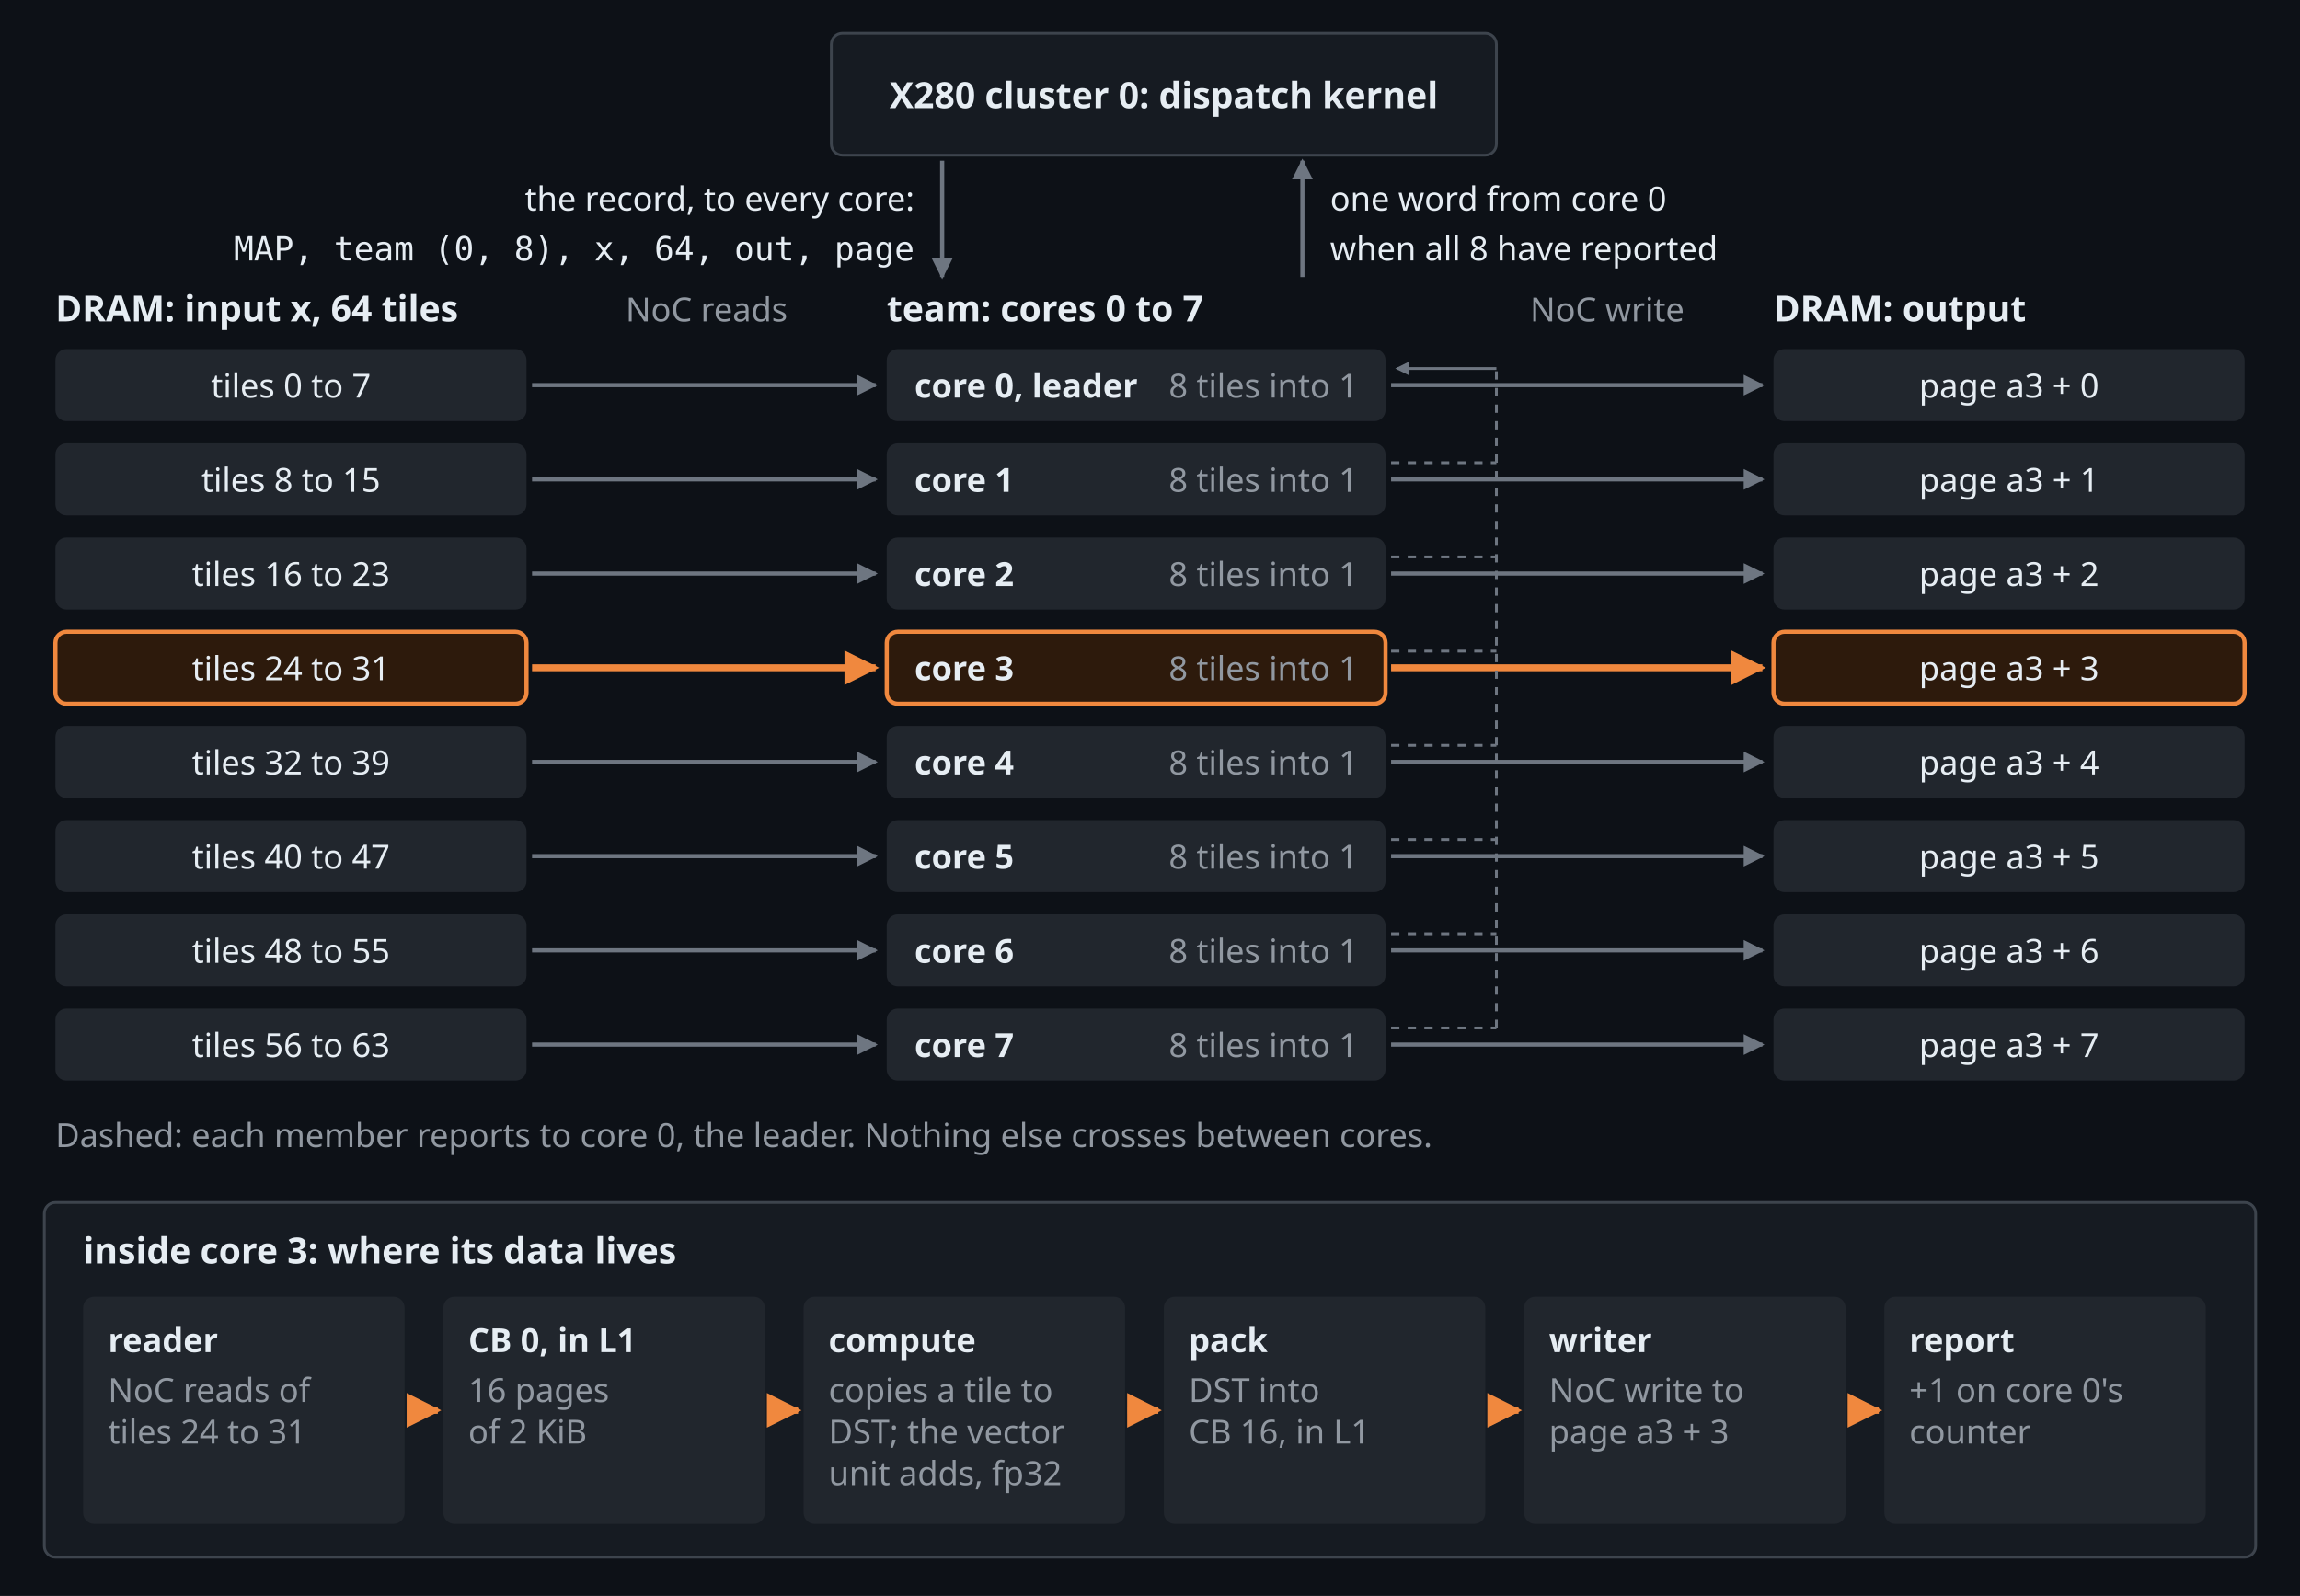
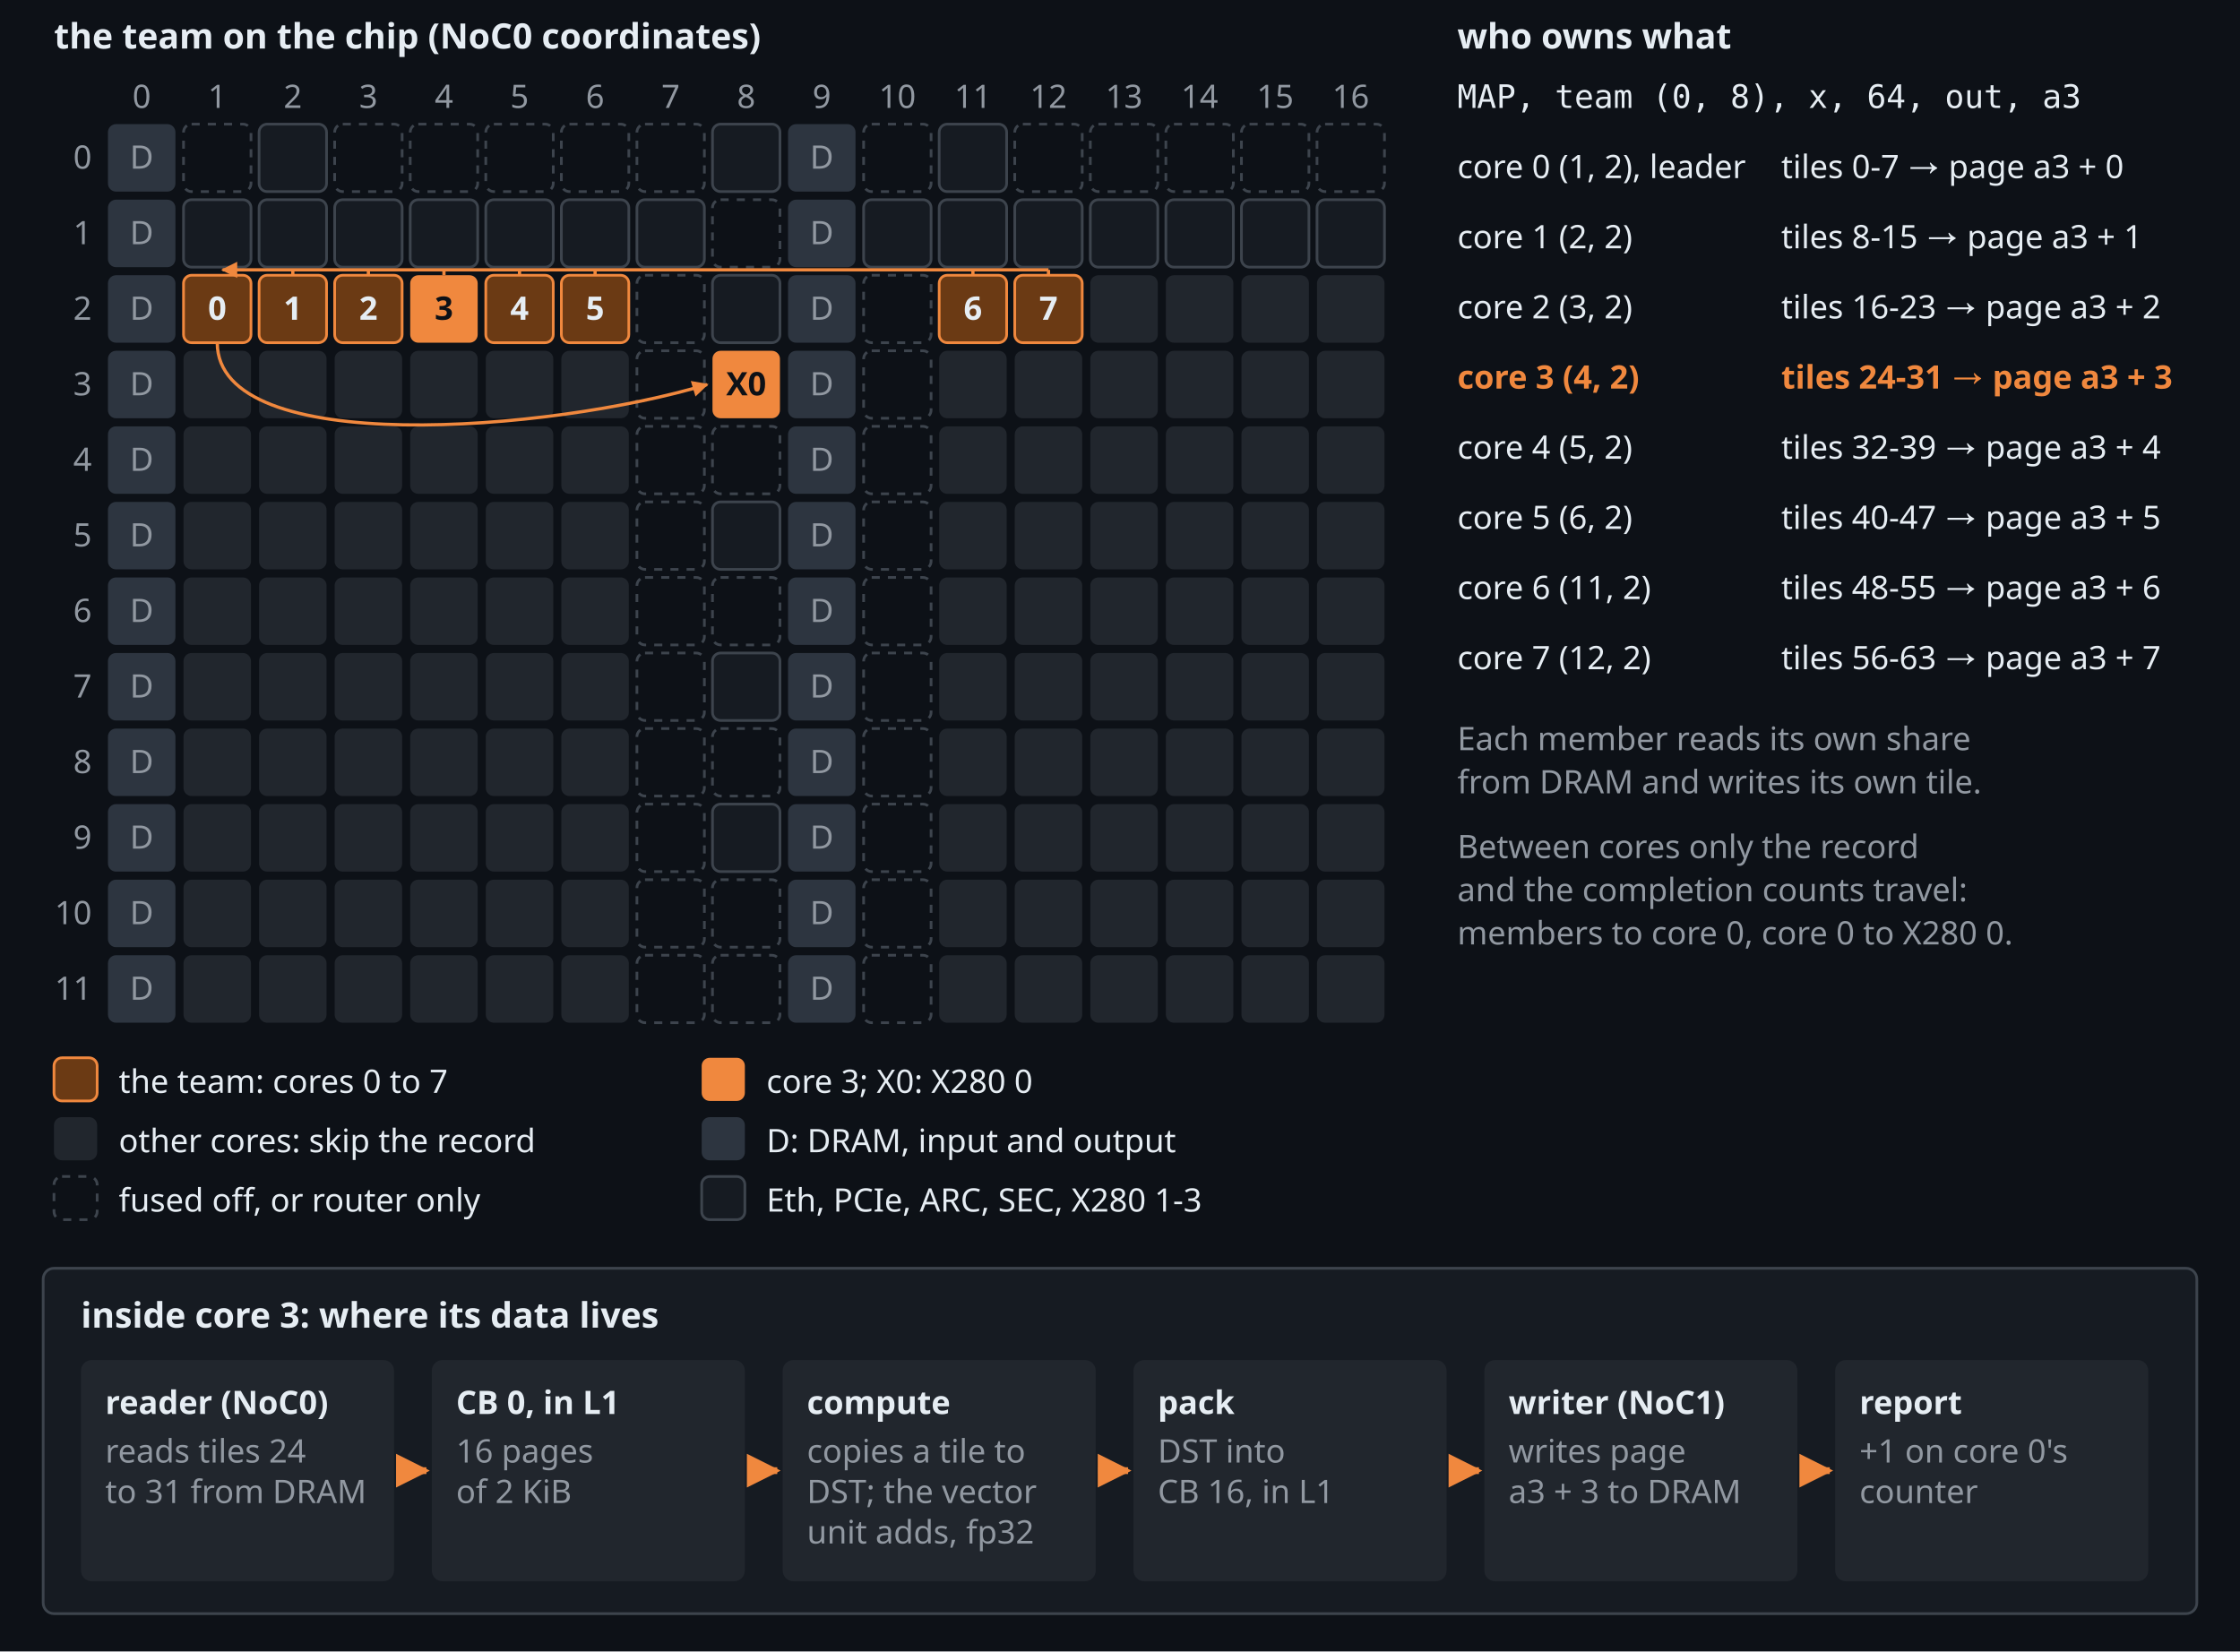
- <svg xmlns="http://www.w3.org/2000/svg" width="830" height="576" viewBox="0 0 830 576" role="img">
+ <svg xmlns="http://www.w3.org/2000/svg" width="830" height="612" viewBox="0 0 830 612" role="img">
  <style>
  text { font-family: -apple-system, 'Segoe UI', 'Noto Sans', Helvetica, Arial, sans-serif; font-size: 13px; fill: #e6edf3; }
  .mono { font-family: ui-monospace, SFMono-Regular, Menlo, Consolas, 'DejaVu Sans Mono', monospace; }
  .b { font-weight: 600; }
  .h { font-size: 14px; font-weight: 600; }
  .m { fill: #9198a1; }
  .a { fill: #f0883e; }
  .s { font-size: 12px; }
  .box { fill: #161b22; stroke: #3d444d; stroke-width: 1; }
  .plan { fill: none; stroke: #6e7681; stroke-width: 1; stroke-dasharray: 5 4; }
+   .dram { fill: #2d3540; stroke: none; }
+   .edge { fill: #161b22; stroke: #3d444d; stroke-width: 1; }
+   .off { fill: none; stroke: #3d444d; stroke-width: 1; stroke-dasharray: 3 3; }
+   .hot { fill: #f0883e; stroke: none; }
+   .on { fill: #0d1117; }
  .cell { fill: #21262d; stroke: none; }
-   .team { fill: #5a3214; stroke: #f0883e; stroke-width: 1; }
+   .team { fill: #6b3a14; stroke: #f0883e; stroke-width: 1; }
  .abox { fill: #2d1a0c; stroke: #f0883e; stroke-width: 1.5; }
  .ln { stroke: #6e7681; stroke-width: 1.5; fill: none; }
  .thin { stroke: #6e7681; stroke-width: 1; fill: none; }
  .grid { stroke: #3d444d; stroke-width: 1; fill: none; }
  .al { stroke: #f0883e; stroke-width: 2.5; fill: none; }
  .ad { stroke: #f0883e; stroke-width: 2; fill: none; stroke-dasharray: 6 4; }
  .athin { stroke: #f0883e; stroke-width: 1.2; fill: none; }
</style>
  <defs>
    <marker id="ha" viewBox="0 0 10 10" refX="9" refY="5" markerWidth="5" markerHeight="5" orient="auto-start-reverse">
      <path d="M0,0 L10,5 L0,10 z" fill="#f0883e" />
    </marker>
    <marker id="hl" viewBox="0 0 10 10" refX="9" refY="5" markerWidth="5" markerHeight="5" orient="auto-start-reverse">
      <path d="M0,0 L10,5 L0,10 z" fill="#6e7681" />
    </marker>
  </defs>
-   <rect width="830" height="576" fill="#0d1117" />
-   <rect x="300" y="12" width="240" height="44" rx="4" class="box" />
-   <text x="420" y="39" class="b" text-anchor="middle" xml:space="preserve">X280 cluster 0: dispatch kernel</text>
-   <line x1="340" y1="58" x2="340" y2="100" class="ln" marker-end="url(#hl)" />
-   <text x="330" y="76" class="s" text-anchor="end" xml:space="preserve">the record, to every core:</text>
-   <text x="330" y="94" class="mono s" text-anchor="end" xml:space="preserve">MAP, team (0, 8), x, 64, out, page</text>
-   <line x1="470" y1="100" x2="470" y2="58" class="ln" marker-end="url(#hl)" />
-   <text x="480" y="76" class="s" xml:space="preserve">one word from core 0</text>
-   <text x="480" y="94" class="s" xml:space="preserve">when all 8 have reported</text>
-   <text x="20" y="116" class="b" xml:space="preserve">DRAM: input x, 64 tiles</text>
-   <text x="255" y="116" class="s m" text-anchor="middle" xml:space="preserve">NoC reads</text>
-   <text x="320" y="116" class="b" xml:space="preserve">team: cores 0 to 7</text>
-   <text x="580" y="116" class="s m" text-anchor="middle" xml:space="preserve">NoC write</text>
-   <text x="640" y="116" class="b" xml:space="preserve">DRAM: output</text>
-   <rect x="20" y="126" width="170" height="26" rx="4" class="cell" />
-   <text x="105" y="143.5" class="s" text-anchor="middle" xml:space="preserve">tiles 0 to 7</text>
-   <rect x="320" y="126" width="180" height="26" rx="4" class="cell" />
-   <text x="330" y="143.5" class="s b" xml:space="preserve">core 0, leader</text>
-   <text x="490" y="143.5" class="s m" text-anchor="end" xml:space="preserve">8 tiles into 1</text>
-   <rect x="640" y="126" width="170" height="26" rx="4" class="cell" />
-   <text x="725" y="143.5" class="s" text-anchor="middle" xml:space="preserve">page a3 + 0</text>
-   <line x1="192" y1="139" x2="316" y2="139" class="ln" marker-end="url(#hl)" />
-   <line x1="502" y1="139" x2="636" y2="139" class="ln" marker-end="url(#hl)" />
-   <rect x="20" y="160" width="170" height="26" rx="4" class="cell" />
-   <text x="105" y="177.5" class="s" text-anchor="middle" xml:space="preserve">tiles 8 to 15</text>
-   <rect x="320" y="160" width="180" height="26" rx="4" class="cell" />
-   <text x="330" y="177.5" class="s b" xml:space="preserve">core 1</text>
-   <text x="490" y="177.5" class="s m" text-anchor="end" xml:space="preserve">8 tiles into 1</text>
-   <rect x="640" y="160" width="170" height="26" rx="4" class="cell" />
-   <text x="725" y="177.5" class="s" text-anchor="middle" xml:space="preserve">page a3 + 1</text>
-   <line x1="192" y1="173" x2="316" y2="173" class="ln" marker-end="url(#hl)" />
-   <line x1="502" y1="173" x2="636" y2="173" class="ln" marker-end="url(#hl)" />
-   <line x1="502" y1="167" x2="540" y2="167" class="thin" stroke-dasharray="3 3" />
-   <rect x="20" y="194" width="170" height="26" rx="4" class="cell" />
-   <text x="105" y="211.5" class="s" text-anchor="middle" xml:space="preserve">tiles 16 to 23</text>
-   <rect x="320" y="194" width="180" height="26" rx="4" class="cell" />
-   <text x="330" y="211.5" class="s b" xml:space="preserve">core 2</text>
-   <text x="490" y="211.5" class="s m" text-anchor="end" xml:space="preserve">8 tiles into 1</text>
-   <rect x="640" y="194" width="170" height="26" rx="4" class="cell" />
-   <text x="725" y="211.5" class="s" text-anchor="middle" xml:space="preserve">page a3 + 2</text>
-   <line x1="192" y1="207" x2="316" y2="207" class="ln" marker-end="url(#hl)" />
-   <line x1="502" y1="207" x2="636" y2="207" class="ln" marker-end="url(#hl)" />
-   <line x1="502" y1="201" x2="540" y2="201" class="thin" stroke-dasharray="3 3" />
-   <rect x="20" y="228" width="170" height="26" rx="4" class="abox" />
-   <text x="105" y="245.5" class="s" text-anchor="middle" xml:space="preserve">tiles 24 to 31</text>
-   <rect x="320" y="228" width="180" height="26" rx="4" class="abox" />
-   <text x="330" y="245.5" class="s b" xml:space="preserve">core 3</text>
-   <text x="490" y="245.5" class="s m" text-anchor="end" xml:space="preserve">8 tiles into 1</text>
-   <rect x="640" y="228" width="170" height="26" rx="4" class="abox" />
-   <text x="725" y="245.5" class="s" text-anchor="middle" xml:space="preserve">page a3 + 3</text>
-   <line x1="192" y1="241" x2="316" y2="241" class="al" marker-end="url(#ha)" />
-   <line x1="502" y1="241" x2="636" y2="241" class="al" marker-end="url(#ha)" />
-   <line x1="502" y1="235" x2="540" y2="235" class="thin" stroke-dasharray="3 3" />
-   <rect x="20" y="262" width="170" height="26" rx="4" class="cell" />
-   <text x="105" y="279.5" class="s" text-anchor="middle" xml:space="preserve">tiles 32 to 39</text>
-   <rect x="320" y="262" width="180" height="26" rx="4" class="cell" />
-   <text x="330" y="279.5" class="s b" xml:space="preserve">core 4</text>
-   <text x="490" y="279.5" class="s m" text-anchor="end" xml:space="preserve">8 tiles into 1</text>
-   <rect x="640" y="262" width="170" height="26" rx="4" class="cell" />
-   <text x="725" y="279.5" class="s" text-anchor="middle" xml:space="preserve">page a3 + 4</text>
-   <line x1="192" y1="275" x2="316" y2="275" class="ln" marker-end="url(#hl)" />
-   <line x1="502" y1="275" x2="636" y2="275" class="ln" marker-end="url(#hl)" />
-   <line x1="502" y1="269" x2="540" y2="269" class="thin" stroke-dasharray="3 3" />
-   <rect x="20" y="296" width="170" height="26" rx="4" class="cell" />
-   <text x="105" y="313.5" class="s" text-anchor="middle" xml:space="preserve">tiles 40 to 47</text>
-   <rect x="320" y="296" width="180" height="26" rx="4" class="cell" />
-   <text x="330" y="313.5" class="s b" xml:space="preserve">core 5</text>
-   <text x="490" y="313.5" class="s m" text-anchor="end" xml:space="preserve">8 tiles into 1</text>
-   <rect x="640" y="296" width="170" height="26" rx="4" class="cell" />
-   <text x="725" y="313.5" class="s" text-anchor="middle" xml:space="preserve">page a3 + 5</text>
-   <line x1="192" y1="309" x2="316" y2="309" class="ln" marker-end="url(#hl)" />
-   <line x1="502" y1="309" x2="636" y2="309" class="ln" marker-end="url(#hl)" />
-   <line x1="502" y1="303" x2="540" y2="303" class="thin" stroke-dasharray="3 3" />
-   <rect x="20" y="330" width="170" height="26" rx="4" class="cell" />
-   <text x="105" y="347.5" class="s" text-anchor="middle" xml:space="preserve">tiles 48 to 55</text>
-   <rect x="320" y="330" width="180" height="26" rx="4" class="cell" />
-   <text x="330" y="347.5" class="s b" xml:space="preserve">core 6</text>
-   <text x="490" y="347.5" class="s m" text-anchor="end" xml:space="preserve">8 tiles into 1</text>
-   <rect x="640" y="330" width="170" height="26" rx="4" class="cell" />
-   <text x="725" y="347.5" class="s" text-anchor="middle" xml:space="preserve">page a3 + 6</text>
-   <line x1="192" y1="343" x2="316" y2="343" class="ln" marker-end="url(#hl)" />
-   <line x1="502" y1="343" x2="636" y2="343" class="ln" marker-end="url(#hl)" />
-   <line x1="502" y1="337" x2="540" y2="337" class="thin" stroke-dasharray="3 3" />
-   <rect x="20" y="364" width="170" height="26" rx="4" class="cell" />
-   <text x="105" y="381.5" class="s" text-anchor="middle" xml:space="preserve">tiles 56 to 63</text>
-   <rect x="320" y="364" width="180" height="26" rx="4" class="cell" />
-   <text x="330" y="381.5" class="s b" xml:space="preserve">core 7</text>
-   <text x="490" y="381.5" class="s m" text-anchor="end" xml:space="preserve">8 tiles into 1</text>
-   <rect x="640" y="364" width="170" height="26" rx="4" class="cell" />
-   <text x="725" y="381.5" class="s" text-anchor="middle" xml:space="preserve">page a3 + 7</text>
-   <line x1="192" y1="377" x2="316" y2="377" class="ln" marker-end="url(#hl)" />
-   <line x1="502" y1="377" x2="636" y2="377" class="ln" marker-end="url(#hl)" />
-   <line x1="502" y1="371" x2="540" y2="371" class="thin" stroke-dasharray="3 3" />
-   <line x1="540" y1="371" x2="540" y2="133" class="thin" stroke-dasharray="3 3" />
-   <line x1="540" y1="133" x2="504" y2="133" class="thin" marker-end="url(#hl)" />
-   <text x="20" y="414" class="s m" xml:space="preserve">Dashed: each member reports to core 0, the leader. Nothing else crosses between cores.</text>
-   <rect x="16" y="434" width="798" height="128" rx="4" class="box" />
-   <text x="30" y="456" class="b" xml:space="preserve">inside core 3: where its data lives</text>
-   <rect x="30" y="468" width="116" height="82" rx="4" class="cell" />
-   <text x="39" y="488" class="b s" xml:space="preserve">reader</text>
-   <text x="39" y="506" class="s m" xml:space="preserve">NoC reads of</text>
-   <text x="39" y="521" class="s m" xml:space="preserve">tiles 24 to 31</text>
-   <rect x="160" y="468" width="116" height="82" rx="4" class="cell" />
-   <text x="169" y="488" class="b s" xml:space="preserve">CB 0, in L1</text>
-   <text x="169" y="506" class="s m" xml:space="preserve">16 pages</text>
-   <text x="169" y="521" class="s m" xml:space="preserve">of 2 KiB</text>
-   <line x1="147" y1="509" x2="158" y2="509" class="al" marker-end="url(#ha)" />
-   <rect x="290" y="468" width="116" height="82" rx="4" class="cell" />
-   <text x="299" y="488" class="b s" xml:space="preserve">compute</text>
-   <text x="299" y="506" class="s m" xml:space="preserve">copies a tile to</text>
-   <text x="299" y="521" class="s m" xml:space="preserve">DST; the vector</text>
-   <text x="299" y="536" class="s m" xml:space="preserve">unit adds, fp32</text>
-   <line x1="277" y1="509" x2="288" y2="509" class="al" marker-end="url(#ha)" />
-   <rect x="420" y="468" width="116" height="82" rx="4" class="cell" />
-   <text x="429" y="488" class="b s" xml:space="preserve">pack</text>
-   <text x="429" y="506" class="s m" xml:space="preserve">DST into</text>
-   <text x="429" y="521" class="s m" xml:space="preserve">CB 16, in L1</text>
-   <line x1="407" y1="509" x2="418" y2="509" class="al" marker-end="url(#ha)" />
-   <rect x="550" y="468" width="116" height="82" rx="4" class="cell" />
-   <text x="559" y="488" class="b s" xml:space="preserve">writer</text>
-   <text x="559" y="506" class="s m" xml:space="preserve">NoC write to</text>
-   <text x="559" y="521" class="s m" xml:space="preserve">page a3 + 3</text>
-   <line x1="537" y1="509" x2="548" y2="509" class="al" marker-end="url(#ha)" />
-   <rect x="680" y="468" width="116" height="82" rx="4" class="cell" />
-   <text x="689" y="488" class="b s" xml:space="preserve">report</text>
-   <text x="689" y="506" class="s m" xml:space="preserve">+1 on core 0's</text>
-   <text x="689" y="521" class="s m" xml:space="preserve">counter</text>
-   <line x1="667" y1="509" x2="678" y2="509" class="al" marker-end="url(#ha)" />
+   <rect width="830" height="612" fill="#0d1117" />
+   <text x="20" y="18" class="b" xml:space="preserve">the team on the chip (NoC0 coordinates)</text>
+   <text x="52.5" y="40" class="s m" text-anchor="middle" xml:space="preserve">0</text>
+   <text x="80.5" y="40" class="s m" text-anchor="middle" xml:space="preserve">1</text>
+   <text x="108.5" y="40" class="s m" text-anchor="middle" xml:space="preserve">2</text>
+   <text x="136.5" y="40" class="s m" text-anchor="middle" xml:space="preserve">3</text>
+   <text x="164.5" y="40" class="s m" text-anchor="middle" xml:space="preserve">4</text>
+   <text x="192.5" y="40" class="s m" text-anchor="middle" xml:space="preserve">5</text>
+   <text x="220.5" y="40" class="s m" text-anchor="middle" xml:space="preserve">6</text>
+   <text x="248.5" y="40" class="s m" text-anchor="middle" xml:space="preserve">7</text>
+   <text x="276.5" y="40" class="s m" text-anchor="middle" xml:space="preserve">8</text>
+   <text x="304.5" y="40" class="s m" text-anchor="middle" xml:space="preserve">9</text>
+   <text x="332.5" y="40" class="s m" text-anchor="middle" xml:space="preserve">10</text>
+   <text x="360.5" y="40" class="s m" text-anchor="middle" xml:space="preserve">11</text>
+   <text x="388.5" y="40" class="s m" text-anchor="middle" xml:space="preserve">12</text>
+   <text x="416.5" y="40" class="s m" text-anchor="middle" xml:space="preserve">13</text>
+   <text x="444.5" y="40" class="s m" text-anchor="middle" xml:space="preserve">14</text>
+   <text x="472.5" y="40" class="s m" text-anchor="middle" xml:space="preserve">15</text>
+   <text x="500.5" y="40" class="s m" text-anchor="middle" xml:space="preserve">16</text>
+   <text x="34" y="62.5" class="s m" text-anchor="end" xml:space="preserve">0</text>
+   <text x="34" y="90.5" class="s m" text-anchor="end" xml:space="preserve">1</text>
+   <text x="34" y="118.5" class="s m" text-anchor="end" xml:space="preserve">2</text>
+   <text x="34" y="146.5" class="s m" text-anchor="end" xml:space="preserve">3</text>
+   <text x="34" y="174.5" class="s m" text-anchor="end" xml:space="preserve">4</text>
+   <text x="34" y="202.5" class="s m" text-anchor="end" xml:space="preserve">5</text>
+   <text x="34" y="230.5" class="s m" text-anchor="end" xml:space="preserve">6</text>
+   <text x="34" y="258.5" class="s m" text-anchor="end" xml:space="preserve">7</text>
+   <text x="34" y="286.5" class="s m" text-anchor="end" xml:space="preserve">8</text>
+   <text x="34" y="314.5" class="s m" text-anchor="end" xml:space="preserve">9</text>
+   <text x="34" y="342.5" class="s m" text-anchor="end" xml:space="preserve">10</text>
+   <text x="34" y="370.5" class="s m" text-anchor="end" xml:space="preserve">11</text>
+   <rect x="40" y="46" width="25" height="25" rx="3" class="dram" />
+   <text x="52.5" y="62.5" class="s m" text-anchor="middle" xml:space="preserve">D</text>
+   <rect x="68" y="46" width="25" height="25" rx="3" class="off" />
+   <rect x="96" y="46" width="25" height="25" rx="3" class="edge" />
+   <rect x="124" y="46" width="25" height="25" rx="3" class="off" />
+   <rect x="152" y="46" width="25" height="25" rx="3" class="off" />
+   <rect x="180" y="46" width="25" height="25" rx="3" class="off" />
+   <rect x="208" y="46" width="25" height="25" rx="3" class="off" />
+   <rect x="236" y="46" width="25" height="25" rx="3" class="off" />
+   <rect x="264" y="46" width="25" height="25" rx="3" class="edge" />
+   <rect x="292" y="46" width="25" height="25" rx="3" class="dram" />
+   <text x="304.5" y="62.5" class="s m" text-anchor="middle" xml:space="preserve">D</text>
+   <rect x="320" y="46" width="25" height="25" rx="3" class="off" />
+   <rect x="348" y="46" width="25" height="25" rx="3" class="edge" />
+   <rect x="376" y="46" width="25" height="25" rx="3" class="off" />
+   <rect x="404" y="46" width="25" height="25" rx="3" class="off" />
+   <rect x="432" y="46" width="25" height="25" rx="3" class="off" />
+   <rect x="460" y="46" width="25" height="25" rx="3" class="off" />
+   <rect x="488" y="46" width="25" height="25" rx="3" class="off" />
+   <rect x="40" y="74" width="25" height="25" rx="3" class="dram" />
+   <text x="52.5" y="90.5" class="s m" text-anchor="middle" xml:space="preserve">D</text>
+   <rect x="68" y="74" width="25" height="25" rx="3" class="edge" />
+   <rect x="96" y="74" width="25" height="25" rx="3" class="edge" />
+   <rect x="124" y="74" width="25" height="25" rx="3" class="edge" />
+   <rect x="152" y="74" width="25" height="25" rx="3" class="edge" />
+   <rect x="180" y="74" width="25" height="25" rx="3" class="edge" />
+   <rect x="208" y="74" width="25" height="25" rx="3" class="edge" />
+   <rect x="236" y="74" width="25" height="25" rx="3" class="edge" />
+   <rect x="264" y="74" width="25" height="25" rx="3" class="off" />
+   <rect x="292" y="74" width="25" height="25" rx="3" class="dram" />
+   <text x="304.5" y="90.5" class="s m" text-anchor="middle" xml:space="preserve">D</text>
+   <rect x="320" y="74" width="25" height="25" rx="3" class="edge" />
+   <rect x="348" y="74" width="25" height="25" rx="3" class="edge" />
+   <rect x="376" y="74" width="25" height="25" rx="3" class="edge" />
+   <rect x="404" y="74" width="25" height="25" rx="3" class="edge" />
+   <rect x="432" y="74" width="25" height="25" rx="3" class="edge" />
+   <rect x="460" y="74" width="25" height="25" rx="3" class="edge" />
+   <rect x="488" y="74" width="25" height="25" rx="3" class="edge" />
+   <rect x="40" y="102" width="25" height="25" rx="3" class="dram" />
+   <text x="52.5" y="118.5" class="s m" text-anchor="middle" xml:space="preserve">D</text>
+   <rect x="68" y="102" width="25" height="25" rx="3" class="team" />
+   <text x="80.5" y="118.5" class="s b" text-anchor="middle" xml:space="preserve">0</text>
+   <rect x="96" y="102" width="25" height="25" rx="3" class="team" />
+   <text x="108.5" y="118.5" class="s b" text-anchor="middle" xml:space="preserve">1</text>
+   <rect x="124" y="102" width="25" height="25" rx="3" class="team" />
+   <text x="136.5" y="118.5" class="s b" text-anchor="middle" xml:space="preserve">2</text>
+   <rect x="152" y="102" width="25" height="25" rx="3" class="hot" />
+   <text x="164.5" y="118.5" class="s b on" text-anchor="middle" xml:space="preserve">3</text>
+   <rect x="180" y="102" width="25" height="25" rx="3" class="team" />
+   <text x="192.5" y="118.5" class="s b" text-anchor="middle" xml:space="preserve">4</text>
+   <rect x="208" y="102" width="25" height="25" rx="3" class="team" />
+   <text x="220.5" y="118.5" class="s b" text-anchor="middle" xml:space="preserve">5</text>
+   <rect x="236" y="102" width="25" height="25" rx="3" class="off" />
+   <rect x="264" y="102" width="25" height="25" rx="3" class="edge" />
+   <rect x="292" y="102" width="25" height="25" rx="3" class="dram" />
+   <text x="304.5" y="118.5" class="s m" text-anchor="middle" xml:space="preserve">D</text>
+   <rect x="320" y="102" width="25" height="25" rx="3" class="off" />
+   <rect x="348" y="102" width="25" height="25" rx="3" class="team" />
+   <text x="360.5" y="118.5" class="s b" text-anchor="middle" xml:space="preserve">6</text>
+   <rect x="376" y="102" width="25" height="25" rx="3" class="team" />
+   <text x="388.5" y="118.5" class="s b" text-anchor="middle" xml:space="preserve">7</text>
+   <rect x="404" y="102" width="25" height="25" rx="3" class="cell" />
+   <rect x="432" y="102" width="25" height="25" rx="3" class="cell" />
+   <rect x="460" y="102" width="25" height="25" rx="3" class="cell" />
+   <rect x="488" y="102" width="25" height="25" rx="3" class="cell" />
+   <rect x="40" y="130" width="25" height="25" rx="3" class="dram" />
+   <text x="52.5" y="146.5" class="s m" text-anchor="middle" xml:space="preserve">D</text>
+   <rect x="68" y="130" width="25" height="25" rx="3" class="cell" />
+   <rect x="96" y="130" width="25" height="25" rx="3" class="cell" />
+   <rect x="124" y="130" width="25" height="25" rx="3" class="cell" />
+   <rect x="152" y="130" width="25" height="25" rx="3" class="cell" />
+   <rect x="180" y="130" width="25" height="25" rx="3" class="cell" />
+   <rect x="208" y="130" width="25" height="25" rx="3" class="cell" />
+   <rect x="236" y="130" width="25" height="25" rx="3" class="off" />
+   <rect x="264" y="130" width="25" height="25" rx="3" class="hot" />
+   <text x="276.5" y="146.5" class="s b on" text-anchor="middle" xml:space="preserve">X0</text>
+   <rect x="292" y="130" width="25" height="25" rx="3" class="dram" />
+   <text x="304.5" y="146.5" class="s m" text-anchor="middle" xml:space="preserve">D</text>
+   <rect x="320" y="130" width="25" height="25" rx="3" class="off" />
+   <rect x="348" y="130" width="25" height="25" rx="3" class="cell" />
+   <rect x="376" y="130" width="25" height="25" rx="3" class="cell" />
+   <rect x="404" y="130" width="25" height="25" rx="3" class="cell" />
+   <rect x="432" y="130" width="25" height="25" rx="3" class="cell" />
+   <rect x="460" y="130" width="25" height="25" rx="3" class="cell" />
+   <rect x="488" y="130" width="25" height="25" rx="3" class="cell" />
+   <rect x="40" y="158" width="25" height="25" rx="3" class="dram" />
+   <text x="52.5" y="174.5" class="s m" text-anchor="middle" xml:space="preserve">D</text>
+   <rect x="68" y="158" width="25" height="25" rx="3" class="cell" />
+   <rect x="96" y="158" width="25" height="25" rx="3" class="cell" />
+   <rect x="124" y="158" width="25" height="25" rx="3" class="cell" />
+   <rect x="152" y="158" width="25" height="25" rx="3" class="cell" />
+   <rect x="180" y="158" width="25" height="25" rx="3" class="cell" />
+   <rect x="208" y="158" width="25" height="25" rx="3" class="cell" />
+   <rect x="236" y="158" width="25" height="25" rx="3" class="off" />
+   <rect x="264" y="158" width="25" height="25" rx="3" class="off" />
+   <rect x="292" y="158" width="25" height="25" rx="3" class="dram" />
+   <text x="304.5" y="174.5" class="s m" text-anchor="middle" xml:space="preserve">D</text>
+   <rect x="320" y="158" width="25" height="25" rx="3" class="off" />
+   <rect x="348" y="158" width="25" height="25" rx="3" class="cell" />
+   <rect x="376" y="158" width="25" height="25" rx="3" class="cell" />
+   <rect x="404" y="158" width="25" height="25" rx="3" class="cell" />
+   <rect x="432" y="158" width="25" height="25" rx="3" class="cell" />
+   <rect x="460" y="158" width="25" height="25" rx="3" class="cell" />
+   <rect x="488" y="158" width="25" height="25" rx="3" class="cell" />
+   <rect x="40" y="186" width="25" height="25" rx="3" class="dram" />
+   <text x="52.5" y="202.5" class="s m" text-anchor="middle" xml:space="preserve">D</text>
+   <rect x="68" y="186" width="25" height="25" rx="3" class="cell" />
+   <rect x="96" y="186" width="25" height="25" rx="3" class="cell" />
+   <rect x="124" y="186" width="25" height="25" rx="3" class="cell" />
+   <rect x="152" y="186" width="25" height="25" rx="3" class="cell" />
+   <rect x="180" y="186" width="25" height="25" rx="3" class="cell" />
+   <rect x="208" y="186" width="25" height="25" rx="3" class="cell" />
+   <rect x="236" y="186" width="25" height="25" rx="3" class="off" />
+   <rect x="264" y="186" width="25" height="25" rx="3" class="edge" />
+   <rect x="292" y="186" width="25" height="25" rx="3" class="dram" />
+   <text x="304.5" y="202.5" class="s m" text-anchor="middle" xml:space="preserve">D</text>
+   <rect x="320" y="186" width="25" height="25" rx="3" class="off" />
+   <rect x="348" y="186" width="25" height="25" rx="3" class="cell" />
+   <rect x="376" y="186" width="25" height="25" rx="3" class="cell" />
+   <rect x="404" y="186" width="25" height="25" rx="3" class="cell" />
+   <rect x="432" y="186" width="25" height="25" rx="3" class="cell" />
+   <rect x="460" y="186" width="25" height="25" rx="3" class="cell" />
+   <rect x="488" y="186" width="25" height="25" rx="3" class="cell" />
+   <rect x="40" y="214" width="25" height="25" rx="3" class="dram" />
+   <text x="52.5" y="230.5" class="s m" text-anchor="middle" xml:space="preserve">D</text>
+   <rect x="68" y="214" width="25" height="25" rx="3" class="cell" />
+   <rect x="96" y="214" width="25" height="25" rx="3" class="cell" />
+   <rect x="124" y="214" width="25" height="25" rx="3" class="cell" />
+   <rect x="152" y="214" width="25" height="25" rx="3" class="cell" />
+   <rect x="180" y="214" width="25" height="25" rx="3" class="cell" />
+   <rect x="208" y="214" width="25" height="25" rx="3" class="cell" />
+   <rect x="236" y="214" width="25" height="25" rx="3" class="off" />
+   <rect x="264" y="214" width="25" height="25" rx="3" class="off" />
+   <rect x="292" y="214" width="25" height="25" rx="3" class="dram" />
+   <text x="304.5" y="230.5" class="s m" text-anchor="middle" xml:space="preserve">D</text>
+   <rect x="320" y="214" width="25" height="25" rx="3" class="off" />
+   <rect x="348" y="214" width="25" height="25" rx="3" class="cell" />
+   <rect x="376" y="214" width="25" height="25" rx="3" class="cell" />
+   <rect x="404" y="214" width="25" height="25" rx="3" class="cell" />
+   <rect x="432" y="214" width="25" height="25" rx="3" class="cell" />
+   <rect x="460" y="214" width="25" height="25" rx="3" class="cell" />
+   <rect x="488" y="214" width="25" height="25" rx="3" class="cell" />
+   <rect x="40" y="242" width="25" height="25" rx="3" class="dram" />
+   <text x="52.5" y="258.5" class="s m" text-anchor="middle" xml:space="preserve">D</text>
+   <rect x="68" y="242" width="25" height="25" rx="3" class="cell" />
+   <rect x="96" y="242" width="25" height="25" rx="3" class="cell" />
+   <rect x="124" y="242" width="25" height="25" rx="3" class="cell" />
+   <rect x="152" y="242" width="25" height="25" rx="3" class="cell" />
+   <rect x="180" y="242" width="25" height="25" rx="3" class="cell" />
+   <rect x="208" y="242" width="25" height="25" rx="3" class="cell" />
+   <rect x="236" y="242" width="25" height="25" rx="3" class="off" />
+   <rect x="264" y="242" width="25" height="25" rx="3" class="edge" />
+   <rect x="292" y="242" width="25" height="25" rx="3" class="dram" />
+   <text x="304.5" y="258.5" class="s m" text-anchor="middle" xml:space="preserve">D</text>
+   <rect x="320" y="242" width="25" height="25" rx="3" class="off" />
+   <rect x="348" y="242" width="25" height="25" rx="3" class="cell" />
+   <rect x="376" y="242" width="25" height="25" rx="3" class="cell" />
+   <rect x="404" y="242" width="25" height="25" rx="3" class="cell" />
+   <rect x="432" y="242" width="25" height="25" rx="3" class="cell" />
+   <rect x="460" y="242" width="25" height="25" rx="3" class="cell" />
+   <rect x="488" y="242" width="25" height="25" rx="3" class="cell" />
+   <rect x="40" y="270" width="25" height="25" rx="3" class="dram" />
+   <text x="52.5" y="286.5" class="s m" text-anchor="middle" xml:space="preserve">D</text>
+   <rect x="68" y="270" width="25" height="25" rx="3" class="cell" />
+   <rect x="96" y="270" width="25" height="25" rx="3" class="cell" />
+   <rect x="124" y="270" width="25" height="25" rx="3" class="cell" />
+   <rect x="152" y="270" width="25" height="25" rx="3" class="cell" />
+   <rect x="180" y="270" width="25" height="25" rx="3" class="cell" />
+   <rect x="208" y="270" width="25" height="25" rx="3" class="cell" />
+   <rect x="236" y="270" width="25" height="25" rx="3" class="off" />
+   <rect x="264" y="270" width="25" height="25" rx="3" class="off" />
+   <rect x="292" y="270" width="25" height="25" rx="3" class="dram" />
+   <text x="304.5" y="286.5" class="s m" text-anchor="middle" xml:space="preserve">D</text>
+   <rect x="320" y="270" width="25" height="25" rx="3" class="off" />
+   <rect x="348" y="270" width="25" height="25" rx="3" class="cell" />
+   <rect x="376" y="270" width="25" height="25" rx="3" class="cell" />
+   <rect x="404" y="270" width="25" height="25" rx="3" class="cell" />
+   <rect x="432" y="270" width="25" height="25" rx="3" class="cell" />
+   <rect x="460" y="270" width="25" height="25" rx="3" class="cell" />
+   <rect x="488" y="270" width="25" height="25" rx="3" class="cell" />
+   <rect x="40" y="298" width="25" height="25" rx="3" class="dram" />
+   <text x="52.5" y="314.5" class="s m" text-anchor="middle" xml:space="preserve">D</text>
+   <rect x="68" y="298" width="25" height="25" rx="3" class="cell" />
+   <rect x="96" y="298" width="25" height="25" rx="3" class="cell" />
+   <rect x="124" y="298" width="25" height="25" rx="3" class="cell" />
+   <rect x="152" y="298" width="25" height="25" rx="3" class="cell" />
+   <rect x="180" y="298" width="25" height="25" rx="3" class="cell" />
+   <rect x="208" y="298" width="25" height="25" rx="3" class="cell" />
+   <rect x="236" y="298" width="25" height="25" rx="3" class="off" />
+   <rect x="264" y="298" width="25" height="25" rx="3" class="edge" />
+   <rect x="292" y="298" width="25" height="25" rx="3" class="dram" />
+   <text x="304.5" y="314.5" class="s m" text-anchor="middle" xml:space="preserve">D</text>
+   <rect x="320" y="298" width="25" height="25" rx="3" class="off" />
+   <rect x="348" y="298" width="25" height="25" rx="3" class="cell" />
+   <rect x="376" y="298" width="25" height="25" rx="3" class="cell" />
+   <rect x="404" y="298" width="25" height="25" rx="3" class="cell" />
+   <rect x="432" y="298" width="25" height="25" rx="3" class="cell" />
+   <rect x="460" y="298" width="25" height="25" rx="3" class="cell" />
+   <rect x="488" y="298" width="25" height="25" rx="3" class="cell" />
+   <rect x="40" y="326" width="25" height="25" rx="3" class="dram" />
+   <text x="52.5" y="342.5" class="s m" text-anchor="middle" xml:space="preserve">D</text>
+   <rect x="68" y="326" width="25" height="25" rx="3" class="cell" />
+   <rect x="96" y="326" width="25" height="25" rx="3" class="cell" />
+   <rect x="124" y="326" width="25" height="25" rx="3" class="cell" />
+   <rect x="152" y="326" width="25" height="25" rx="3" class="cell" />
+   <rect x="180" y="326" width="25" height="25" rx="3" class="cell" />
+   <rect x="208" y="326" width="25" height="25" rx="3" class="cell" />
+   <rect x="236" y="326" width="25" height="25" rx="3" class="off" />
+   <rect x="264" y="326" width="25" height="25" rx="3" class="off" />
+   <rect x="292" y="326" width="25" height="25" rx="3" class="dram" />
+   <text x="304.5" y="342.5" class="s m" text-anchor="middle" xml:space="preserve">D</text>
+   <rect x="320" y="326" width="25" height="25" rx="3" class="off" />
+   <rect x="348" y="326" width="25" height="25" rx="3" class="cell" />
+   <rect x="376" y="326" width="25" height="25" rx="3" class="cell" />
+   <rect x="404" y="326" width="25" height="25" rx="3" class="cell" />
+   <rect x="432" y="326" width="25" height="25" rx="3" class="cell" />
+   <rect x="460" y="326" width="25" height="25" rx="3" class="cell" />
+   <rect x="488" y="326" width="25" height="25" rx="3" class="cell" />
+   <rect x="40" y="354" width="25" height="25" rx="3" class="dram" />
+   <text x="52.5" y="370.5" class="s m" text-anchor="middle" xml:space="preserve">D</text>
+   <rect x="68" y="354" width="25" height="25" rx="3" class="cell" />
+   <rect x="96" y="354" width="25" height="25" rx="3" class="cell" />
+   <rect x="124" y="354" width="25" height="25" rx="3" class="cell" />
+   <rect x="152" y="354" width="25" height="25" rx="3" class="cell" />
+   <rect x="180" y="354" width="25" height="25" rx="3" class="cell" />
+   <rect x="208" y="354" width="25" height="25" rx="3" class="cell" />
+   <rect x="236" y="354" width="25" height="25" rx="3" class="off" />
+   <rect x="264" y="354" width="25" height="25" rx="3" class="off" />
+   <rect x="292" y="354" width="25" height="25" rx="3" class="dram" />
+   <text x="304.5" y="370.5" class="s m" text-anchor="middle" xml:space="preserve">D</text>
+   <rect x="320" y="354" width="25" height="25" rx="3" class="off" />
+   <rect x="348" y="354" width="25" height="25" rx="3" class="cell" />
+   <rect x="376" y="354" width="25" height="25" rx="3" class="cell" />
+   <rect x="404" y="354" width="25" height="25" rx="3" class="cell" />
+   <rect x="432" y="354" width="25" height="25" rx="3" class="cell" />
+   <rect x="460" y="354" width="25" height="25" rx="3" class="cell" />
+   <rect x="488" y="354" width="25" height="25" rx="3" class="cell" />
+   <line x1="108.5" y1="102" x2="108.5" y2="100" class="athin" />
+   <line x1="136.5" y1="102" x2="136.5" y2="100" class="athin" />
+   <line x1="164.5" y1="102" x2="164.5" y2="100" class="athin" />
+   <line x1="192.5" y1="102" x2="192.5" y2="100" class="athin" />
+   <line x1="220.5" y1="102" x2="220.5" y2="100" class="athin" />
+   <line x1="360.5" y1="102" x2="360.5" y2="100" class="athin" />
+   <line x1="388.5" y1="102" x2="388.5" y2="100" class="athin" />
+   <line x1="388.5" y1="100" x2="82.5" y2="100" class="athin" marker-end="url(#ha)" />
+   <path d="M80.5,127 C80.5,170 204,160 262,142.5" class="athin" marker-end="url(#ha)" />
+   <rect x="20" y="392" width="16" height="16" rx="3" class="team" />
+   <text x="44" y="405" class="s" xml:space="preserve">the team: cores 0 to 7</text>
+   <rect x="260" y="392" width="16" height="16" rx="3" class="hot" />
+   <text x="284" y="405" class="s" xml:space="preserve">core 3; X0: X280 0</text>
+   <rect x="20" y="414" width="16" height="16" rx="3" class="cell" />
+   <text x="44" y="427" class="s" xml:space="preserve">other cores: skip the record</text>
+   <rect x="260" y="414" width="16" height="16" rx="3" class="dram" />
+   <text x="284" y="427" class="s" xml:space="preserve">D: DRAM, input and output</text>
+   <rect x="20" y="436" width="16" height="16" rx="3" class="off" />
+   <text x="44" y="449" class="s" xml:space="preserve">fused off, or router only</text>
+   <rect x="260" y="436" width="16" height="16" rx="3" class="edge" />
+   <text x="284" y="449" class="s" xml:space="preserve">Eth, PCIe, ARC, SEC, X280 1-3</text>
+   <text x="540" y="18" class="b" xml:space="preserve">who owns what</text>
+   <text x="540" y="40" class="mono s" xml:space="preserve">MAP, team (0, 8), x, 64, out, a3</text>
+   <text x="540" y="66" class="s" xml:space="preserve">core 0 (1, 2), leader</text>
+   <text x="660" y="66" class="s" xml:space="preserve">tiles 0-7 → page a3 + 0</text>
+   <text x="540" y="92" class="s" xml:space="preserve">core 1 (2, 2)</text>
+   <text x="660" y="92" class="s" xml:space="preserve">tiles 8-15 → page a3 + 1</text>
+   <text x="540" y="118" class="s" xml:space="preserve">core 2 (3, 2)</text>
+   <text x="660" y="118" class="s" xml:space="preserve">tiles 16-23 → page a3 + 2</text>
+   <text x="540" y="144" class="s b a" xml:space="preserve">core 3 (4, 2)</text>
+   <text x="660" y="144" class="s b a" xml:space="preserve">tiles 24-31 → page a3 + 3</text>
+   <text x="540" y="170" class="s" xml:space="preserve">core 4 (5, 2)</text>
+   <text x="660" y="170" class="s" xml:space="preserve">tiles 32-39 → page a3 + 4</text>
+   <text x="540" y="196" class="s" xml:space="preserve">core 5 (6, 2)</text>
+   <text x="660" y="196" class="s" xml:space="preserve">tiles 40-47 → page a3 + 5</text>
+   <text x="540" y="222" class="s" xml:space="preserve">core 6 (11, 2)</text>
+   <text x="660" y="222" class="s" xml:space="preserve">tiles 48-55 → page a3 + 6</text>
+   <text x="540" y="248" class="s" xml:space="preserve">core 7 (12, 2)</text>
+   <text x="660" y="248" class="s" xml:space="preserve">tiles 56-63 → page a3 + 7</text>
+   <text x="540" y="278" class="s m" xml:space="preserve">Each member reads its own share</text>
+   <text x="540" y="294" class="s m" xml:space="preserve">from DRAM and writes its own tile.</text>
+   <text x="540" y="318" class="s m" xml:space="preserve">Between cores only the record</text>
+   <text x="540" y="334" class="s m" xml:space="preserve">and the completion counts travel:</text>
+   <text x="540" y="350" class="s m" xml:space="preserve">members to core 0, core 0 to X280 0.</text>
+   <rect x="16" y="470" width="798" height="128" rx="4" class="box" />
+   <text x="30" y="492" class="b" xml:space="preserve">inside core 3: where its data lives</text>
+   <rect x="30" y="504" width="116" height="82" rx="4" class="cell" />
+   <text x="39" y="524" class="b s" xml:space="preserve">reader (NoC0)</text>
+   <text x="39" y="542" class="s m" xml:space="preserve">reads tiles 24</text>
+   <text x="39" y="557" class="s m" xml:space="preserve">to 31 from DRAM</text>
+   <rect x="160" y="504" width="116" height="82" rx="4" class="cell" />
+   <text x="169" y="524" class="b s" xml:space="preserve">CB 0, in L1</text>
+   <text x="169" y="542" class="s m" xml:space="preserve">16 pages</text>
+   <text x="169" y="557" class="s m" xml:space="preserve">of 2 KiB</text>
+   <line x1="147" y1="545" x2="158" y2="545" class="al" marker-end="url(#ha)" />
+   <rect x="290" y="504" width="116" height="82" rx="4" class="cell" />
+   <text x="299" y="524" class="b s" xml:space="preserve">compute</text>
+   <text x="299" y="542" class="s m" xml:space="preserve">copies a tile to</text>
+   <text x="299" y="557" class="s m" xml:space="preserve">DST; the vector</text>
+   <text x="299" y="572" class="s m" xml:space="preserve">unit adds, fp32</text>
+   <line x1="277" y1="545" x2="288" y2="545" class="al" marker-end="url(#ha)" />
+   <rect x="420" y="504" width="116" height="82" rx="4" class="cell" />
+   <text x="429" y="524" class="b s" xml:space="preserve">pack</text>
+   <text x="429" y="542" class="s m" xml:space="preserve">DST into</text>
+   <text x="429" y="557" class="s m" xml:space="preserve">CB 16, in L1</text>
+   <line x1="407" y1="545" x2="418" y2="545" class="al" marker-end="url(#ha)" />
+   <rect x="550" y="504" width="116" height="82" rx="4" class="cell" />
+   <text x="559" y="524" class="b s" xml:space="preserve">writer (NoC1)</text>
+   <text x="559" y="542" class="s m" xml:space="preserve">writes page</text>
+   <text x="559" y="557" class="s m" xml:space="preserve">a3 + 3 to DRAM</text>
+   <line x1="537" y1="545" x2="548" y2="545" class="al" marker-end="url(#ha)" />
+   <rect x="680" y="504" width="116" height="82" rx="4" class="cell" />
+   <text x="689" y="524" class="b s" xml:space="preserve">report</text>
+   <text x="689" y="542" class="s m" xml:space="preserve">+1 on core 0's</text>
+   <text x="689" y="557" class="s m" xml:space="preserve">counter</text>
+   <line x1="667" y1="545" x2="678" y2="545" class="al" marker-end="url(#ha)" />
</svg>
